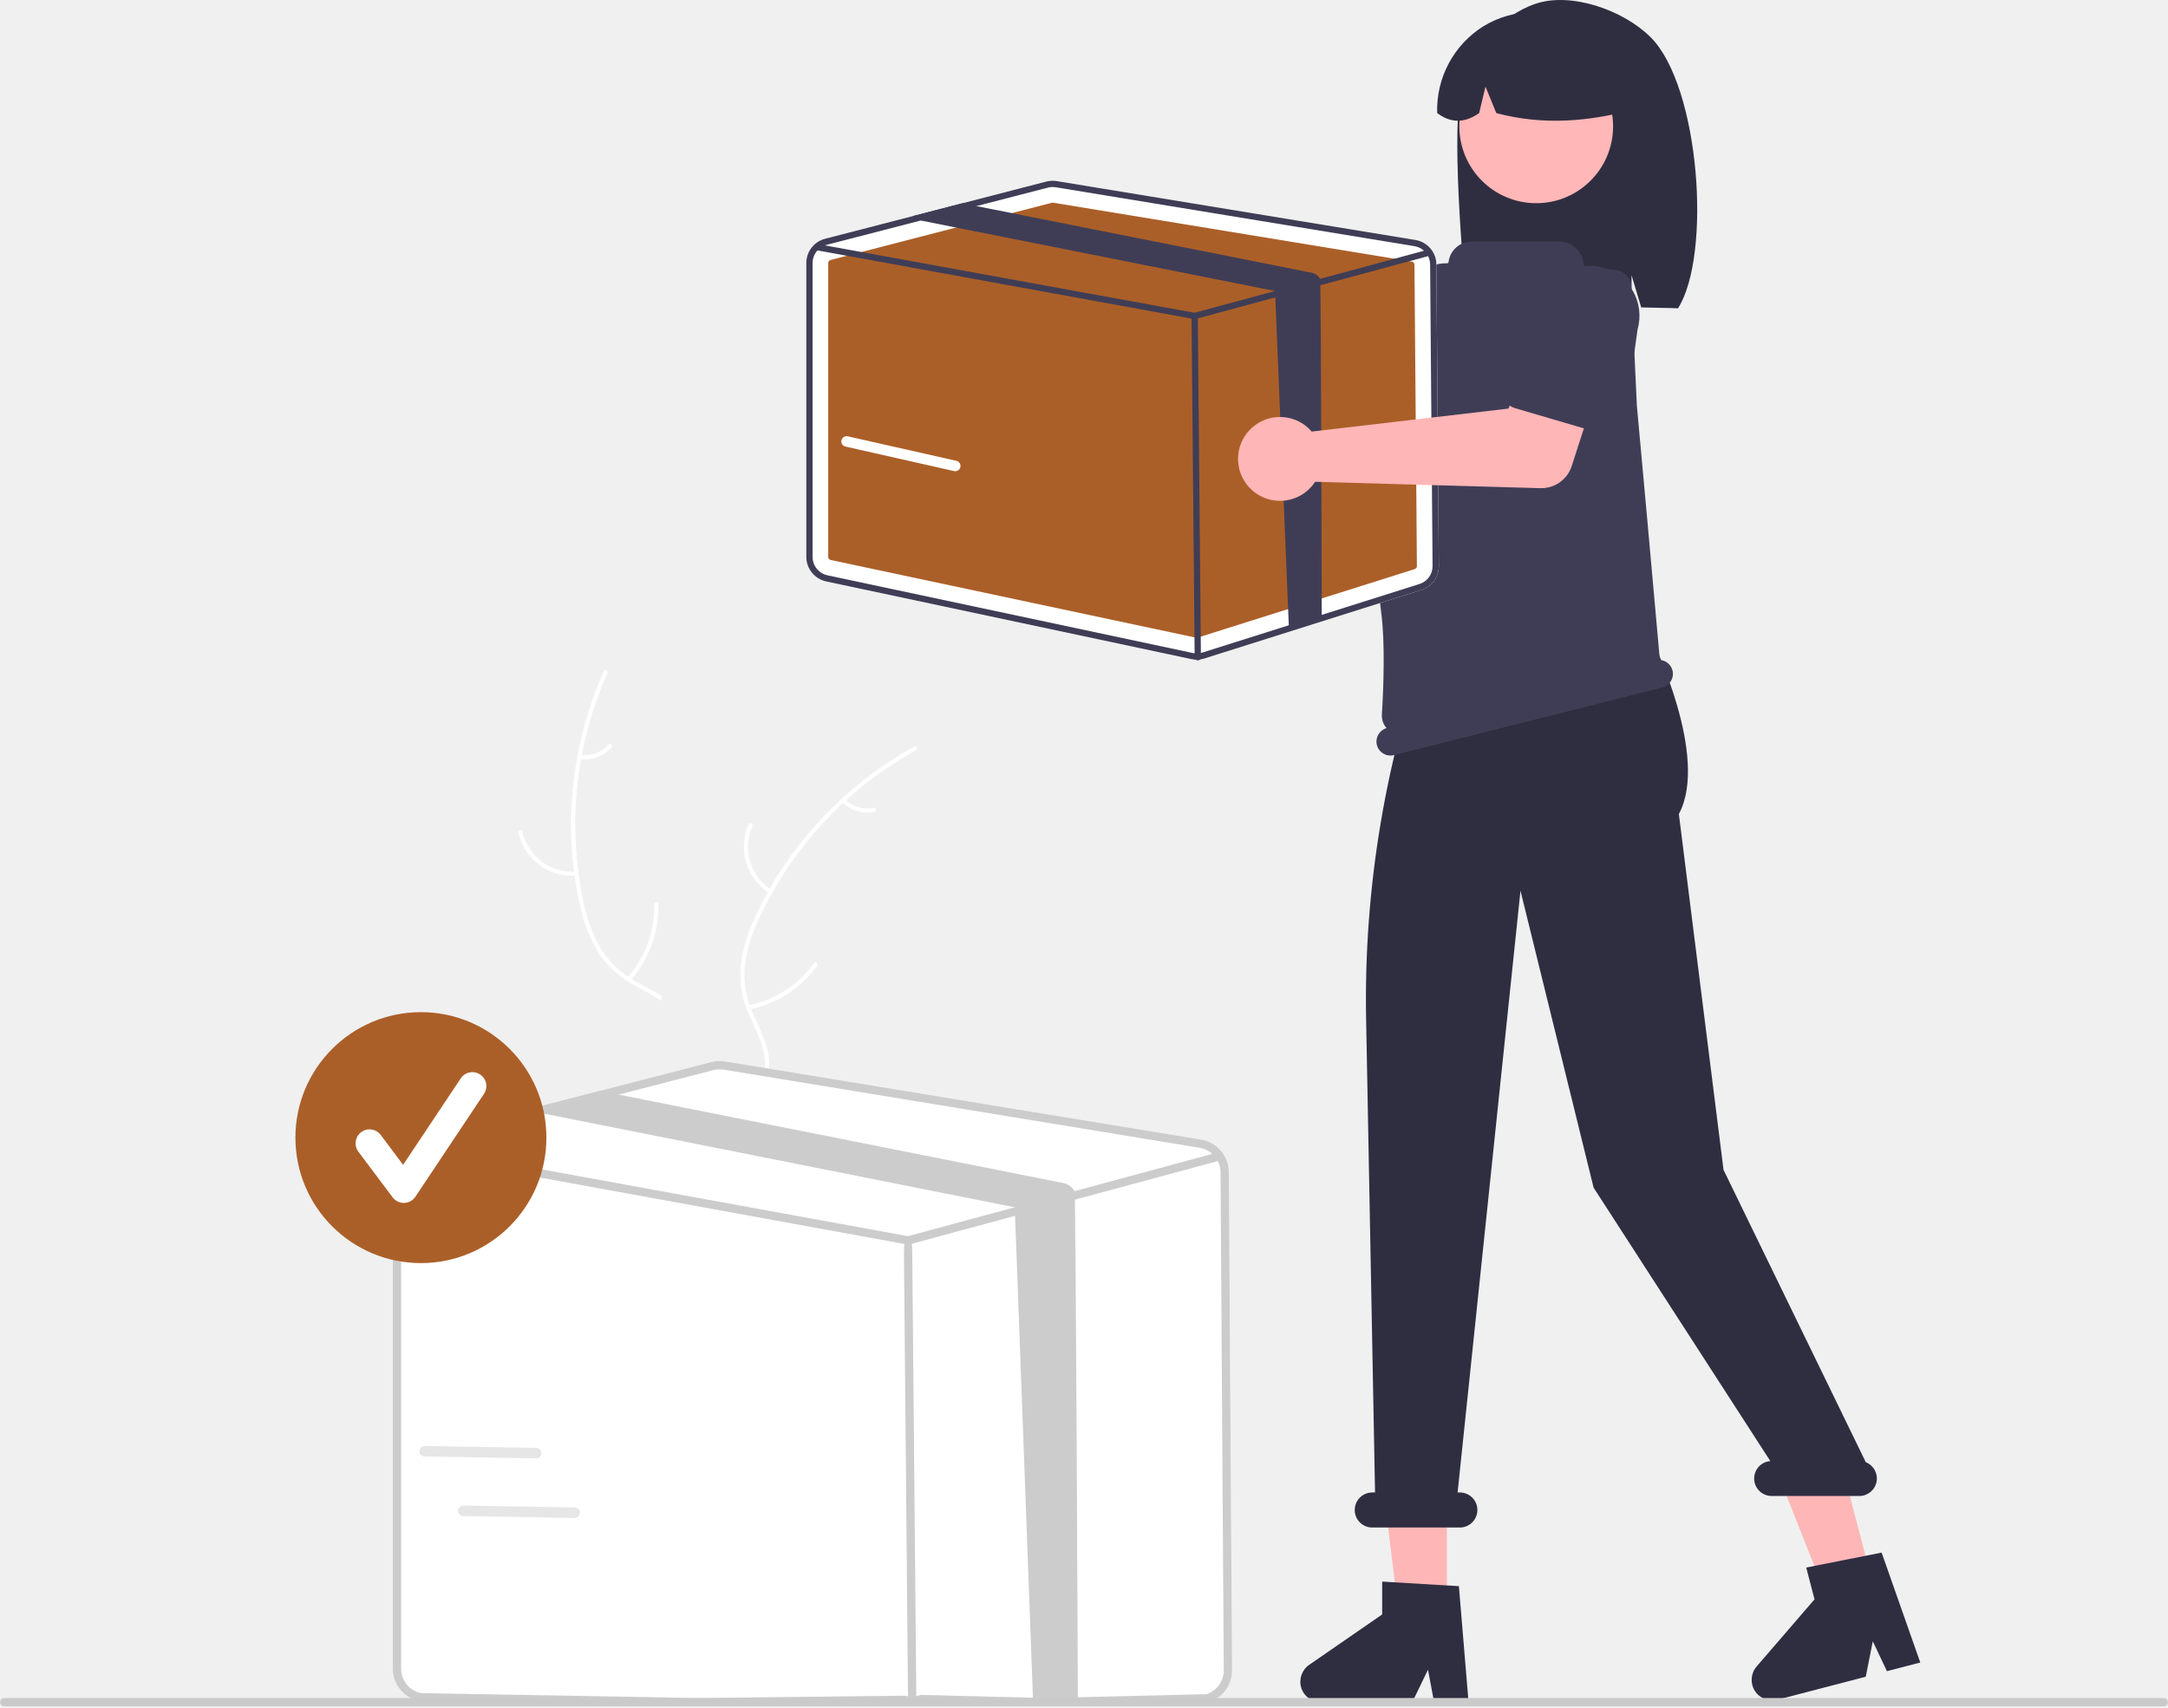
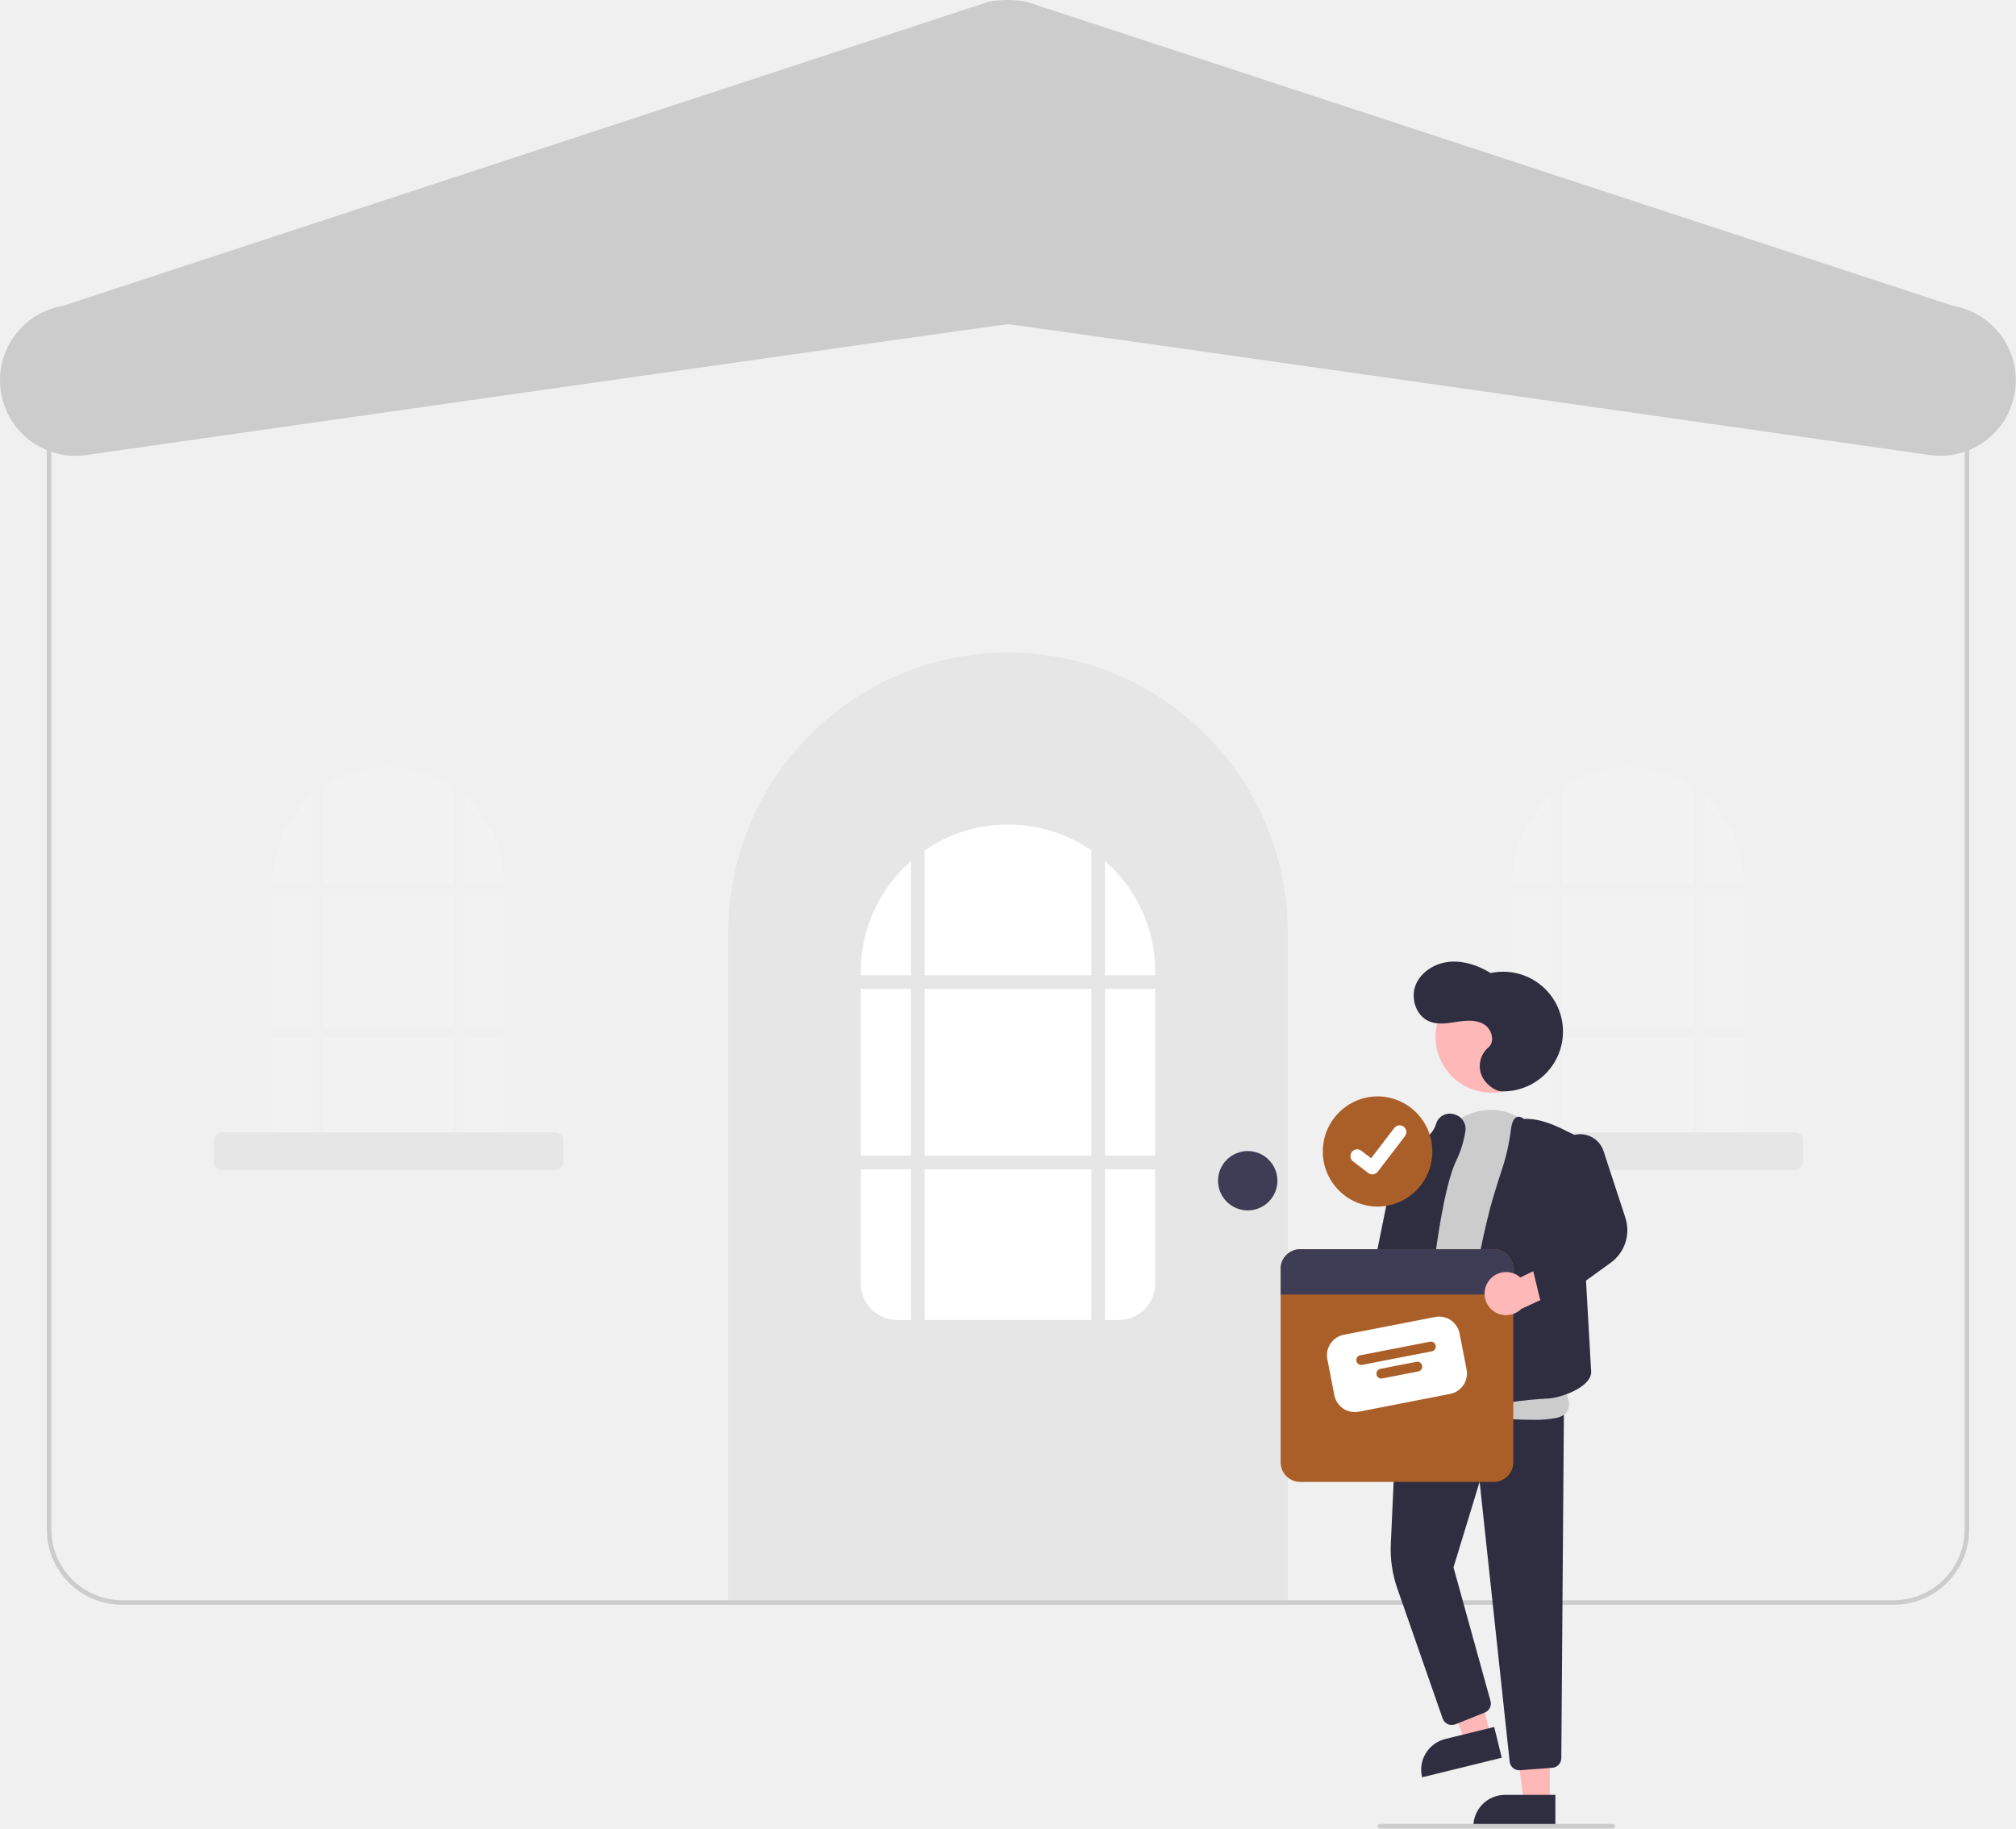
- <svg xmlns="http://www.w3.org/2000/svg" width="618.675" height="487.325" viewBox="0 0 618.675 487.325" role="img" artist="Katerina Limpitsouni" source="https://undraw.co/">
-   <path d="M439.195,470.558c-4.938-26.426,2.836-56.491,24.443-72.487a123.863,123.863,0,0,0,25.822,81.025c6.935,8.889,15.575,18.054,15.307,29.326-.167,7.014-3.96,13.547-8.958,18.47-4.999,4.922-11.156,8.471-17.24,11.965l-.947,1.473C459.786,520.214,444.132,496.984,439.195,470.558Z" transform="translate(-290.6623 -206.3375)" fill="#f0f0f0" />
-   <path d="M464.031,398.475a105.87,105.87,0,0,0-6.989,64.761,45.591,45.591,0,0,0,4.828,13.444,26.149,26.149,0,0,0,9.878,9.582c3.771,2.179,7.88,3.971,11.055,7.028a16.011,16.011,0,0,1,4.713,12.216c-.152,5.623-2.315,10.855-4.609,15.899-2.546,5.6-5.28,11.376-5.115,17.672.02.763-1.165.749-1.185-.012-.287-10.954,7.632-19.751,9.396-30.261.823-4.904.174-10.087-3.274-13.888-3.015-3.324-7.251-5.176-11.088-7.349a27.903,27.903,0,0,1-10.008-9.009,42.148,42.148,0,0,1-5.327-13.209,102.712,102.712,0,0,1-2.328-32.018,107.747,107.747,0,0,1,9.035-35.465c.31-.694,1.325-.081,1.017.609Z" transform="translate(-290.6623 -206.3375)" fill="#fff" />
-   <path d="M455.169,456.308a15.884,15.884,0,0,1-16.571-12.183c-.173-.742.972-1.046,1.146-.303a14.708,14.708,0,0,0,15.438,11.301c.76-.057.744,1.128-.012,1.185Z" transform="translate(-290.6623 -206.3375)" fill="#fff" />
-   <path d="M469.691,485.41a30.615,30.615,0,0,0,7.674-20.95c-.017-.763,1.168-.75,1.185.012a31.844,31.844,0,0,1-8.029,21.784c-.508.571-1.334-.279-.829-.847Z" transform="translate(-290.6623 -206.3375)" fill="#fff" />
-   <path d="M456.335,421.817a8.991,8.991,0,0,0,7.987-2.999c.5-.577,1.326.273.829.847a10.075,10.075,0,0,1-8.828,3.337.612.612,0,0,1-.586-.599.595.595,0,0,1,.599-.586Z" transform="translate(-290.6623 -206.3375)" fill="#fff" />
-   <path d="M551.996,419.93c-.302.369-.604.738-.904,1.117a118.407,118.407,0,0,0-10.837,15.858c-.252.427-.502.863-.742,1.296a124.827,124.827,0,0,0-14.565,43.589,121.222,121.222,0,0,0-1.111,18.385c.133,8.49.954,17.685-1.649,25.494a20.796,20.796,0,0,1-.937,2.397l-41.762,13.306c-.11-.017-.218-.025-.328-.042l-1.643.608c-.027-.317-.048-.646-.076-.963-.016-.184-.024-.37-.04-.554-.008-.123-.016-.247-.03-.358-.003-.041-.005-.082-.005-.114-.014-.111-.016-.215-.027-.317-.124-1.839-.239-3.681-.334-5.529-.003-.01-.003-.01.003-.022-.717-14.077-.265-28.337,2.337-42.075.078-.413.153-.836.251-1.255a115.675,115.675,0,0,1,5.115-18.17,102.26,102.26,0,0,1,4.124-9.49,85.036,85.036,0,0,1,15.437-21.648c12.459-12.681,28.834-21.235,46.381-21.505C551.104,419.931,551.544,419.927,551.996,419.93Z" transform="translate(-290.6623 -206.3375)" fill="#f0f0f0" />
-   <path d="M552.071,420.49a105.87,105.87,0,0,0-44.571,47.5,45.591,45.591,0,0,0-4.24,13.641,26.149,26.149,0,0,0,2.119,13.598c1.699,4.01,3.901,7.915,4.596,12.268a16.011,16.011,0,0,1-3.592,12.592c-3.507,4.398-8.384,7.273-13.252,9.92-5.405,2.938-11.065,5.904-14.724,11.031-.443.621-1.381-.103-.939-.723,6.365-8.919,17.985-11.175,25.722-18.505,3.61-3.42,6.212-7.949,5.747-13.06-.406-4.47-2.673-8.498-4.429-12.543a27.903,27.903,0,0,1-2.567-13.219,42.148,42.148,0,0,1,3.7-13.754,102.712,102.712,0,0,1,17.418-26.966,107.747,107.747,0,0,1,28.566-22.877c.666-.367,1.107.733.445,1.098Z" transform="translate(-290.6623 -206.3375)" fill="#fff" />
-   <path d="M510.176,461.33a15.884,15.884,0,0,1-5.896-19.705c.309-.697,1.406-.25,1.097.448a14.708,14.708,0,0,0,5.522,18.318c.641.412-.085,1.348-.723.939Z" transform="translate(-290.6623 -206.3375)" fill="#fff" />
-   <path d="M504.25,493.309a30.615,30.615,0,0,0,18.74-12.107c.445-.62,1.383.104.939.723a31.844,31.844,0,0,1-19.527,12.559c-.749.15-.897-1.026-.152-1.175Z" transform="translate(-290.6623 -206.3375)" fill="#fff" />
-   <path d="M531.873,434.493a8.991,8.991,0,0,0,8.183,2.414c.747-.16.894,1.017.152,1.175a10.075,10.075,0,0,1-9.058-2.651.612.612,0,0,1-.108-.831.595.595,0,0,1,.831-.108Z" transform="translate(-290.6623 -206.3375)" fill="#fff" />
-   <path d="M617.595,275.421a11.998,11.998,0,0,1,.273,1.869L666.832,305.538l11.901-6.851,12.688,16.61-19.89,14.177a9.119,9.119,0,0,1-10.94-.267l-50.491-39.832a11.965,11.965,0,1,1,7.495-13.953Z" transform="translate(-290.6623 -206.3375)" fill="#ffb6b6" />
-   <path d="M667.511,302.419a5.124,5.124,0,0,1,2.558-3.42l22.606-12.317a14.245,14.245,0,0,1,17.222,22.695l-18.118,18.406a5.129,5.129,0,0,1-7.75-.51L668.43,306.591A5.123,5.123,0,0,1,667.511,302.419Z" transform="translate(-290.6623 -206.3375)" fill="#3f3d56" />
-   <path d="M707.898,230.813c3.253-10.366,10.649-19.873,20.878-23.377,10.23-3.504,25.208,1.834,32.899,9.498,14.067,14.02,17.5,62.182,7.835,77.402-1.922-.102-8.556-.177-10.501-.25l-2.752-9.173v9.083c-15.186-.469-30.997-.175-46.815.128C708.023,283.349,704.645,241.179,707.898,230.813Z" transform="translate(-290.6623 -206.3375)" fill="#2f2e41" />
-   <polygon points="412.883 459.573 399.032 459.573 392.443 406.146 412.886 406.147 412.883 459.573" fill="#ffb6b6" />
-   <polygon points="534.137 450.96 520.734 454.453 500.881 404.416 520.663 399.261 534.137 450.96" fill="#ffb6b6" />
-   <polygon points="457.805 131.433 460.944 139.593 460.316 147.753 398.892 169.028 401.94 133.316 408.844 125.155 457.805 131.433" fill="#ffb6b6" />
-   <circle cx="438.384" cy="36.061" r="21.938" fill="#ffb7b7" />
-   <path d="M713.972,213.831a27.555,27.555,0,0,1,41.894,24.048c-11.959,3.056-24.702,4.335-38.207.736l-3.087-7.555-1.82,7.561q-6.197,4.359-11.963-.016A28.135,28.135,0,0,1,713.972,213.831Z" transform="translate(-290.6623 -206.3375)" fill="#2f2e41" />
-   <path d="M709.742,692.211h-9.829l-1.754-9.279-4.493,9.279H667.597a5.86,5.86,0,0,1-3.33-10.682l20.817-14.377V657.771l21.896,1.307Z" transform="translate(-290.6623 -206.3375)" fill="#2f2e41" />
-   <path d="M838.644,680.868l-9.511,2.479-4.038-8.537-2.007,10.113-25.225,6.575a5.86,5.86,0,0,1-5.916-9.497l16.518-19.163-2.366-9.078,21.518-4.258Z" transform="translate(-290.6623 -206.3375)" fill="#2f2e41" />
-   <path d="M823.1,623.699l-40.601-83.448L769.753,438.685c8.788-16.32-7.532-49.529-7.532-49.529V375.213L699,387.14v0a303.467,303.467,0,0,0-18.492,110.188L683.055,632.338h-.799a5,5,0,0,0,0,10h25a5,5,0,1,0,0-10h-.645l17.947-171.757,20.868,84.758,50.43,78.039a4.987,4.987,0,0,0,.4,9.96h25a4.995,4.995,0,0,0,1.844-9.639Z" transform="translate(-290.6623 -206.3375)" fill="#2f2e41" />
-   <path d="M767.936,397.704h-0a3.987,3.987,0,0,0-3.605-2.995c-.833-9.527-6.339-70.629-6.549-72.421l-.008-.076-1.594-34.058a5.037,5.037,0,0,0-4.703-4.79l-8.421-.55a.446.446,0,0,1-.431-.445,7.081,7.081,0,0,0-7.081-7.081H710.613a6.63,6.63,0,0,0-6.576,5.804.44.44,0,0,1-.448.396l-.003-0a11.845,11.845,0,0,0-11.915,9.824c-3.408,19.831-10.239,64.84-6.862,89.862,1.176,8.711.641,21.812.197,29.1a5.365,5.365,0,0,0,1.336,3.89,3.992,3.992,0,0,0-2.766,4.808h0a4,4,0,0,0,4.856,2.901l76.603-19.311A4,4,0,0,0,767.936,397.704Z" transform="translate(-290.6623 -206.3375)" fill="#3f3d56" />
-   <path d="M641.331,540.887a9.464,9.464,0,0,0-7.945-9.281L497.571,509.303a9.463,9.463,0,0,0-3.913.174l-31.829,8.23-18.262,4.728-33.703,8.712a9.494,9.494,0,0,0-7.107,9.187V682.648a9.535,9.535,0,0,0,7.511,9.274L548.603,690.355a9.217,9.217,0,0,0,1.976.205,9.469,9.469,0,0,0,2.854-.435l82.189,2.045a9.448,9.448,0,0,0,6.633-9.123Z" transform="translate(-290.6623 -206.3375)" fill="#fff" />
-   <path d="M641.331,540.887a9.464,9.464,0,0,0-7.945-9.281L497.571,509.303a9.463,9.463,0,0,0-3.913.174l-31.829,8.23-18.262,4.728-33.703,8.712a9.494,9.494,0,0,0-7.107,9.187V682.648a9.535,9.535,0,0,0,7.511,9.274L548.603,690.355a9.217,9.217,0,0,0,1.976.205,9.469,9.469,0,0,0,2.854-.435l82.189,2.045a9.448,9.448,0,0,0,6.633-9.123ZM634.911,689.91l-82.189,1.955a7.214,7.214,0,0,1-3.621.174l-138.344-2.433a7.153,7.153,0,0,1-5.629-6.957V540.334a7.123,7.123,0,0,1,4.664-6.68,5.911,5.911,0,0,1,.664-.206l35.655-9.218,21.085-5.455,27.054-6.997a6.782,6.782,0,0,1,1.779-.229,7.036,7.036,0,0,1,1.154.095L632.998,533.946a7.136,7.136,0,0,1,5.17,3.739,7.116,7.116,0,0,1,.791,3.218l.925,142.16A7.09,7.09,0,0,1,634.911,689.91Z" transform="translate(-290.6623 -206.3375)" fill="#ccc" />
-   <path d="M638.168,537.686a1.03,1.03,0,0,1-.3.134l-39.948,10.799-12.436,3.36L550.113,561.537a1.372,1.372,0,0,1-.308.04,1.935,1.935,0,0,1-.213-.016L406.97,535.559l-.474-.087a1.189,1.189,0,0,1,.427-2.34l2.87.522,139.965,25.52,30.485-8.238,17.053-4.609,39.332-10.633.625-.166a1.192,1.192,0,0,1,1.384.648.926.926,0,0,1,.071.19A1.189,1.189,0,0,1,638.168,537.686Z" transform="translate(-290.6623 -206.3375)" fill="#ccc" />
-   <path d="M550.991,690.838c-.65,0-1.18-.523-1.186,2.825l-1.186-129.261c-.006-4.655.52-5.191,1.175-5.197h.011c.65,0,1.18.523,1.186,5.175l1.186,129.261c.006-3.345-.52-2.809-1.175-2.803Z" transform="translate(-290.6623 -206.3375)" fill="#ccc" />
-   <path d="M598.256,692.338l-12.772.135L580.242,550.936,446.499,524.325a3.073,3.073,0,0,1-.387-.095,4.715,4.715,0,0,1-2.546-1.795l18.262-4.728,5.368,1.067,126.905,25.243a4.718,4.718,0,0,1,3.194,2.308C597.69,547.014,598.248,691.515,598.256,692.338Z" transform="translate(-290.6623 -206.3375)" fill="#ccc" />
-   <path d="M700.559,281.827a7.133,7.133,0,0,0-5.988-6.995L592.213,258.024a7.132,7.132,0,0,0-2.949.131l-23.988,6.203-13.764,3.563-25.4,6.566a7.155,7.155,0,0,0-5.356,6.924v83.892a7.186,7.186,0,0,0,5.66,6.989L630.674,394.474a6.947,6.947,0,0,0,1.49.155,7.136,7.136,0,0,0,2.151-.328l61.942-19.561a7.121,7.121,0,0,0,4.999-6.876Z" transform="translate(-290.6623 -206.3375)" fill="#fff" />
-   <path d="M591.054,264.184a.866.866,0,0,0-.221.029l-63.152,16.332a.893.893,0,0,0-.669.864v83.891a.897.897,0,0,0,.707.873l104.258,22.182a.901.901,0,0,0,.455-.022l61.943-19.56a.888.888,0,0,0,.623-.859l-.694-86.037a.891.891,0,0,0-.748-.873L591.199,264.196A.929.929,0,0,0,591.054,264.184Z" transform="translate(-290.6623 -206.3375)" fill="#ab5f28" />
-   <path d="M700.559,281.827a7.133,7.133,0,0,0-5.988-6.995L592.213,258.024a7.132,7.132,0,0,0-2.949.131l-23.988,6.203-13.764,3.563-25.4,6.566a7.155,7.155,0,0,0-5.356,6.924v83.892a7.186,7.186,0,0,0,5.66,6.989L630.674,394.474a6.947,6.947,0,0,0,1.49.155,7.136,7.136,0,0,0,2.151-.328l61.942-19.561a7.121,7.121,0,0,0,4.999-6.876Zm-4.838,91.209-61.942,19.561a5.437,5.437,0,0,1-2.729.131L526.786,370.546a5.391,5.391,0,0,1-4.242-5.243V281.41a5.369,5.369,0,0,1,3.515-5.035,4.454,4.454,0,0,1,.5-.155l26.872-6.947,15.891-4.111,20.389-5.273a5.111,5.111,0,0,1,1.341-.173,5.303,5.303,0,0,1,.87.071l102.357,16.808a5.378,5.378,0,0,1,3.897,2.818,5.363,5.363,0,0,1,.596,2.425l.697,86.037A5.344,5.344,0,0,1,695.72,373.036Z" transform="translate(-290.6623 -206.3375)" fill="#3f3d56" />
-   <path d="M698.175,279.414a.776.776,0,0,1-.226.101l-30.107,8.139-9.372,2.532L631.812,297.39a1.034,1.034,0,0,1-.232.03,1.458,1.458,0,0,1-.161-.012L523.932,277.811l-.358-.066a.896.896,0,0,1,.322-1.764l2.163.393L631.544,295.609,654.519,289.4l12.852-3.474,29.642-8.014.471-.125a.898.898,0,0,1,1.043.489.698.698,0,0,1,.054.143A.896.896,0,0,1,698.175,279.414Z" transform="translate(-290.6623 -206.3375)" fill="#3f3d56" />
-   <path d="M632.473,394.838a.894.894,0,0,1-.894-.886l-.894-97.418a.894.894,0,0,1,.886-.902h.008a.894.894,0,0,1,.894.886l.894,97.418a.894.894,0,0,1-.886.902Z" transform="translate(-290.6623 -206.3375)" fill="#3f3d56" />
-   <path d="M667.842,382.987l-9.372,2.532L654.519,289.4,553.723,269.344a2.316,2.316,0,0,1-.292-.071,3.553,3.553,0,0,1-1.919-1.353l13.764-3.563,4.046.804,95.642,19.025a3.555,3.555,0,0,1,2.407,1.74C667.669,286.445,667.836,382.367,667.842,382.987Z" transform="translate(-290.6623 -206.3375)" fill="#3f3d56" />
-   <path d="M663.643,328.184a11.997,11.997,0,0,1,1.335,1.337l56.146-6.557,5.46-12.6,20.093,5.755-7.499,23.246a9.119,9.119,0,0,1-8.937,6.315l-64.285-1.827a11.965,11.965,0,1,1-2.313-15.669Z" transform="translate(-290.6623 -206.3375)" fill="#ffb6b6" />
-   <path d="M719.808,320.055a5.124,5.124,0,0,1,.011-4.271l10.788-23.374a14.245,14.245,0,0,1,27.363,7.932l-3.553,25.582a5.129,5.129,0,0,1-6.523,4.216l-24.86-7.285A5.124,5.124,0,0,1,719.808,320.055Z" transform="translate(-290.6623 -206.3375)" fill="#3f3d56" />
-   <path d="M908.147,693.379H291.853a1.191,1.191,0,0,1,0-2.381H908.147a1.191,1.191,0,0,1,0,2.381Z" transform="translate(-290.6623 -206.3375)" fill="#cacaca" />
-   <circle cx="120.113" cy="324.713" r="35.811" fill="#ab5f28" />
-   <path d="M405.89,549.688a3.982,3.982,0,0,1-3.186-1.594l-9.77-13.027a3.983,3.983,0,1,1,6.374-4.78l6.392,8.522L422.115,514.185a3.984,3.984,0,1,1,6.629,4.419L409.204,547.914a3.985,3.985,0,0,1-3.204,1.773C405.964,549.688,405.927,549.688,405.89,549.688Z" transform="translate(-290.6623 -206.3375)" fill="#fff" />
-   <path d="M563.257,340.838a1.512,1.512,0,0,1-.331-.037l-31-7a1.5,1.5,0,0,1,.66-2.927l31,7a1.5,1.5,0,0,1-.329,2.964Z" transform="translate(-290.6623 -206.3375)" fill="#fff" />
-   <path d="M443.951,622.574a1.513,1.513,0,0,1-.332.031l-31.776-.535a1.5,1.5,0,0,1,.05-3l31.776.535a1.5,1.5,0,0,1,.282,2.969Z" transform="translate(-290.6623 -206.3375)" fill="#e6e6e6" />
-   <path d="M454.951,639.574a1.513,1.513,0,0,1-.332.031l-31.776-.535a1.5,1.5,0,0,1,.05-3l31.776.535a1.5,1.5,0,0,1,.282,2.969Z" transform="translate(-290.6623 -206.3375)" fill="#e6e6e6" />
+ <svg xmlns="http://www.w3.org/2000/svg" width="883" height="800.856" viewBox="0 0 883 800.856" role="img" artist="Katerina Limpitsouni" source="https://undraw.co/">
+   <path d="M441.5,285.856H441.5A122.5,122.5,0,0,1,564,408.356V701.856a0,0,0,0,1,0,0h-245a0,0,0,0,1,0,0V408.356A122.5,122.5,0,0,1,441.5,285.856Z" fill="#e6e6e6" />
+   <rect x="377" y="433.134" width="22" height="73" fill="#fff" />
+   <rect x="405" y="512.134" width="73" height="65.999" fill="#fff" />
+   <rect x="405" y="433.134" width="73" height="73" fill="#fff" />
+   <path d="M642.5,476.706h22v-1.501a64.329,64.329,0,0,0-22-48.496Z" transform="translate(-158.5 -49.57195)" fill="#fff" />
+   <path d="M563.5,476.706h73V422.032a64.188,64.188,0,0,0-36.5-11.327h0a64.188,64.188,0,0,0-36.5,11.327Z" transform="translate(-158.5 -49.57195)" fill="#fff" />
+   <path d="M557.5,561.706h-22v49.999a16,16,0,0,0,16,16h6Z" transform="translate(-158.5 -49.57195)" fill="#fff" />
+   <path d="M642.5,561.706v65.999h6a16,16,0,0,0,16-16V561.706Z" transform="translate(-158.5 -49.57195)" fill="#fff" />
+   <path d="M557.5,476.706V426.709a64.329,64.329,0,0,0-22,48.496v1.501Z" transform="translate(-158.5 -49.57195)" fill="#fff" />
+   <rect x="484" y="433.134" width="22" height="73" fill="#fff" />
+   <circle cx="546.5" cy="517.134" r="13" fill="#3f3d56" />
+   <rect x="119.39" y="392.368" width="17.267" height="57.296" fill="#f2f2f2" />
+   <rect x="141.366" y="392.368" width="57.296" height="57.296" fill="#f2f2f2" />
+   <rect x="203.372" y="392.368" width="17.267" height="57.296" fill="#f2f2f2" />
+   <path d="M361.872,437.23h17.267v-1.178A50.49,50.49,0,0,0,361.872,397.989Z" transform="translate(-158.5 -49.57195)" fill="#f2f2f2" />
+   <rect x="141.366" y="454.373" width="57.296" height="51.801" fill="#f2f2f2" />
+   <path d="M295.157,503.945H277.89v39.243a12.558,12.558,0,0,0,12.558,12.558h4.709Z" transform="translate(-158.5 -49.57195)" fill="#f2f2f2" />
+   <path d="M361.872,503.945v51.801h4.709a12.558,12.558,0,0,0,12.558-12.558V503.945Z" transform="translate(-158.5 -49.57195)" fill="#f2f2f2" />
+   <path d="M295.157,437.23V397.989a50.492,50.492,0,0,0-17.267,38.064v1.178Z" transform="translate(-158.5 -49.57195)" fill="#f2f2f2" />
+   <path d="M299.866,437.23h57.296V394.318a50.379,50.379,0,0,0-28.648-8.89h0a50.381,50.381,0,0,0-28.648,8.89Z" transform="translate(-158.5 -49.57195)" fill="#f2f2f2" />
+   <path d="M401.69,562.007H255.703a3.536,3.536,0,0,1-3.532-3.532v-9.419a3.536,3.536,0,0,1,3.532-3.532H401.69a3.536,3.536,0,0,1,3.532,3.532v9.419A3.536,3.536,0,0,1,401.69,562.007Z" transform="translate(-158.5 -49.57195)" fill="#e6e6e6" />
+   <rect x="662.39" y="392.368" width="17.267" height="57.296" fill="#f2f2f2" />
+   <rect x="684.366" y="392.368" width="57.296" height="57.296" fill="#f2f2f2" />
+   <rect x="746.372" y="392.368" width="17.267" height="57.296" fill="#f2f2f2" />
+   <path d="M904.872,437.23h17.267v-1.178A50.49,50.49,0,0,0,904.872,397.989Z" transform="translate(-158.5 -49.57195)" fill="#f2f2f2" />
+   <rect x="684.366" y="454.373" width="57.296" height="51.801" fill="#f2f2f2" />
+   <path d="M838.157,503.945H820.89v39.243a12.558,12.558,0,0,0,12.558,12.558h4.709Z" transform="translate(-158.5 -49.57195)" fill="#f2f2f2" />
+   <path d="M904.872,503.945v51.801h4.709a12.558,12.558,0,0,0,12.558-12.558V503.945Z" transform="translate(-158.5 -49.57195)" fill="#f2f2f2" />
+   <path d="M838.157,437.23V397.989a50.492,50.492,0,0,0-17.267,38.064v1.178Z" transform="translate(-158.5 -49.57195)" fill="#f2f2f2" />
+   <path d="M842.866,437.23h57.296V394.318a50.379,50.379,0,0,0-28.648-8.89h0a50.381,50.381,0,0,0-28.648,8.89Z" transform="translate(-158.5 -49.57195)" fill="#f2f2f2" />
+   <path d="M944.69,562.007H798.703a3.536,3.536,0,0,1-3.532-3.532v-9.419a3.536,3.536,0,0,1,3.532-3.532H944.69a3.536,3.536,0,0,1,3.532,3.532v9.419A3.536,3.536,0,0,1,944.69,562.007Z" transform="translate(-158.5 -49.57195)" fill="#e6e6e6" />
+   <path d="M988,752.428H212a33.037,33.037,0,0,1-33-33v-503a33.037,33.037,0,0,1,33-33H988a33.037,33.037,0,0,1,33,33v503A33.037,33.037,0,0,1,988,752.428Zm-776-567a31.035,31.035,0,0,0-31,31v503a31.035,31.035,0,0,0,31,31H988a31.035,31.035,0,0,0,31-31v-503a31.035,31.035,0,0,0-31-31Z" transform="translate(-158.5 -49.57195)" fill="#ccc" />
+   <path d="M191.548,249.198a33.074,33.074,0,0,1-5.297-65.716L591.806,50.23a49.165,49.165,0,0,1,15.918-.02l406.094,133.292a33.067,33.067,0,0,1-10.701,65.262c-4.375-.625-399.522-57.046-403.126-57.195-3.59.148-399.122,56.625-403.117,57.196A33.138,33.138,0,0,1,191.548,249.198Z" transform="translate(-158.5 -49.57195)" fill="#ccc" />
+   <path d="M773.936,672.978a9.377,9.377,0,0,0-3.1-14.04l1.853-21.348L759.991,633.299l-2.194,30.184a9.428,9.428,0,0,0,16.138,9.495Z" transform="translate(-158.5 -49.57195)" fill="#ffb8b8" />
+   <polygon points="678.804 789.38 667.371 789.379 661.935 745.283 678.808 745.284 678.804 789.38" fill="#ffb8b8" />
+   <path d="M659.205,786.112H681.253a0,0,0,0,1,0,0v13.882a0,0,0,0,1,0,0H645.323a0,0,0,0,1,0,0v0A13.882,13.882,0,0,1,659.205,786.112Z" fill="#2f2e41" />
+   <polygon points="652.853 760.12 641.751 762.848 625.945 721.325 642.331 717.299 652.853 760.12" fill="#ffb8b8" />
+   <path d="M793.08,810.022H815.128a0,0,0,0,1,0,0v13.882a0,0,0,0,1,0,0H779.198a0,0,0,0,1,0,0v0A13.882,13.882,0,0,1,793.08,810.022Z" transform="translate(-330.4181 164.2499) rotate(-13.80529)" fill="#2f2e41" />
+   <path d="M823.923,824.894a4.21,4.21,0,0,1-4.196-3.779L806.571,698.562,795.124,736.037l16.214,58.533a4.226,4.226,0,0,1-2.506,5.057l-12.89,5.156a4.23,4.23,0,0,1-5.565-2.535l-19.87-57.009a51.604,51.604,0,0,1-2.835-19.395l2.774-61.523,73.042,3.093-1.14,152.214a4.255,4.255,0,0,1-3.912,4.187l-14.185,1.068C824.141,824.89,824.031,824.894,823.923,824.894Z" transform="translate(-158.5 -49.57195)" fill="#2f2e41" />
+   <circle cx="653.326" cy="454.031" r="24.561" fill="#ffb8b8" />
+   <path d="M829.888,671.415c-6.468,0-14.504-.529-22.817-1.076-11.36-.748-23.107-1.52-31.875-1.013a6.967,6.967,0,0,1-6.232-2.714c-9.039-11.574,4.903-56.708,5.501-58.623l11.346-50.468.488.11-.488-.11c2.496-11.1,10.471-19.288,20.813-21.368,9.679-1.945,19.043,1.931,25.048,10.375q.478.672.956,1.379c19.552,28.957,8.493,100.896,7.752,105.539,1.033,1.237,6.618,8.232,5.083,13.091-.624,1.977-2.321,3.324-5.042,4.004A47.007,47.007,0,0,1,829.888,671.415Z" transform="translate(-158.5 -49.57195)" fill="#ccc" />
+   <path d="M775.592,671.438c-2.225,0-5.225-.821-9.272-2.505-1.739-.724-7.031-2.926-.606-59.072,3.156-27.58,7.677-54.967,7.722-55.241l.043-.264.244-.11c.116-.053,11.662-5.346,13.67-12.146q.105-.354.234-.685a6.243,6.243,0,0,1,7.754-3.809A6.561,6.561,0,0,1,800.322,545.095a46.032,46.032,0,0,1-3.99,12.792c-5.433,11.21-9.114,40.928-9.15,41.227-.208,2.538-5.139,62.672-6.088,67.235-.332,1.594-.942,3.544-2.734,4.49A5.841,5.841,0,0,1,775.592,671.438Z" transform="translate(-158.5 -49.57195)" fill="#2f2e41" />
+   <path d="M802.424,669.133a2.019,2.019,0,0,1-1.239-.425c-7.226-5.491,4.468-72.052,11.405-95.016,1.389-4.598,2.625-8.537,3.676-11.706h0a89.267,89.267,0,0,0,3.989-17.506c.382-3.226,1.211-5.068,2.537-5.633.921-.393,2.004-.126,3.219.793,6.406-.315,12.631,2.302,18.402,5.181l5.192,2.591,5.826,103.149c-.165,6.583-13.141,11.23-18.804,11.527-9.088.476-25.408,1.956-32.6,6.509A3.005,3.005,0,0,1,802.424,669.133Z" transform="translate(-158.5 -49.57195)" fill="#2f2e41" />
+   <path d="M769.966,649.78c-.086,0-.172-.002-.258-.008l-11.767-.724a4.23,4.23,0,0,1-3.923-4.854l5.325-35.278,10.024-49.498a8.879,8.879,0,0,1,11.362-6.709h0a8.928,8.928,0,0,1,6.107,9.879l-7.964,49.597-4.715,33.947A4.251,4.251,0,0,1,769.966,649.78Z" transform="translate(-158.5 -49.57195)" fill="#2f2e41" />
+   <path d="M816.313,527.56a26.205,26.205,0,1,0-4.91-51.825c-5.401-3.28-11.681-5.486-17.975-4.925s-12.518,4.298-14.872,10.162.175,13.594,6.027,15.977c3.752,1.528,7.989.787,11.993.171s8.372-1.018,11.856,1.048,5.051,7.605,1.93,10.188a10.738,10.738,0,0,0-3.084,11.82C808.847,524.233,813.127,527.492,816.313,527.56Z" transform="translate(-158.5 -49.57195)" fill="#2f2e41" />
+   <path d="M761.87,529.751a24.146,24.146,0,0,0-0,48.291H761.87a24.146,24.146,0,0,0,0-48.291Z" transform="translate(-158.5 -49.57195)" fill="#ab5f28" />
+   <path id="e2b03078-4341-40c6-aa5e-abce84ce68da-709" data-name="Path 395" d="M759.579,563.924a2.93,2.93,0,0,1-1.763-.586l-.032-.024-6.64-5.079a2.951,2.951,0,1,1,3.591-4.684L759.036,556.85l10.163-13.259a2.95,2.95,0,0,1,4.135-.546l.001.001-.063.088.065-.088a2.953,2.953,0,0,1,.546,4.136l-11.954,15.589a2.951,2.951,0,0,1-2.347,1.151Z" transform="translate(-158.5 -49.57195)" fill="#fff" />
+   <path d="M812.734,596.706H727.989a8.579,8.579,0,0,0-8.582,8.582V690.032a8.579,8.579,0,0,0,8.582,8.582h84.745a8.579,8.579,0,0,0,8.582-8.582V605.287A8.579,8.579,0,0,0,812.734,596.706Z" transform="translate(-158.5 -49.57195)" fill="#ab5f28" />
+   <path d="M793.648,660.074l-40.012,7.792a9.128,9.128,0,0,1-10.693-7.207L739.868,644.865a9.128,9.128,0,0,1,7.207-10.693l40.012-7.792a9.128,9.128,0,0,1,10.693,7.207l3.076,15.794A9.128,9.128,0,0,1,793.648,660.074Z" transform="translate(-158.5 -49.57195)" fill="#fff" />
+   <path d="M785.643,641.415l-30.535,5.946a2.145,2.145,0,0,1-.82-4.212l30.535-5.946a2.145,2.145,0,1,1,.82,4.212Z" transform="translate(-158.5 -49.57195)" fill="#ab5f28" />
+   <path d="M779.708,650.221l-15.794,3.076a2.145,2.145,0,0,1-.82-4.212l15.794-3.076a2.145,2.145,0,0,1,.82,4.212Z" transform="translate(-158.5 -49.57195)" fill="#ab5f28" />
+   <path d="M821.315,605.287v11.264h-101.908V605.287a8.579,8.579,0,0,1,8.582-8.582h84.745A8.579,8.579,0,0,1,821.315,605.287Z" transform="translate(-158.5 -49.57195)" fill="#3f3d56" />
+   <path d="M810.169,611.164a9.377,9.377,0,0,1,14.225-2.093l19.295-9.32,8.524,10.344-27.433,12.779a9.428,9.428,0,0,1-14.611-11.71Z" transform="translate(-158.5 -49.57195)" fill="#ffb8b8" />
+   <path d="M836.972,621.174a4.233,4.233,0,0,1-4.114-3.241l-2.803-11.65a4.213,4.213,0,0,1,1.94-4.62l16.902-10.115-8.64-31.634a10.821,10.821,0,0,1,.379-6.801h0a10.753,10.753,0,0,1,20.214.621l9.539,29.125a17.577,17.577,0,0,1-6.421,19.773L839.449,620.37A4.225,4.225,0,0,1,836.972,621.174Z" transform="translate(-158.5 -49.57195)" fill="#2f2e41" />
+   <path d="M864.902,850.428h-102a1,1,0,1,1,0-2h102a1,1,0,0,1,0,2Z" transform="translate(-158.5 -49.57195)" fill="#ccc" />
</svg>
